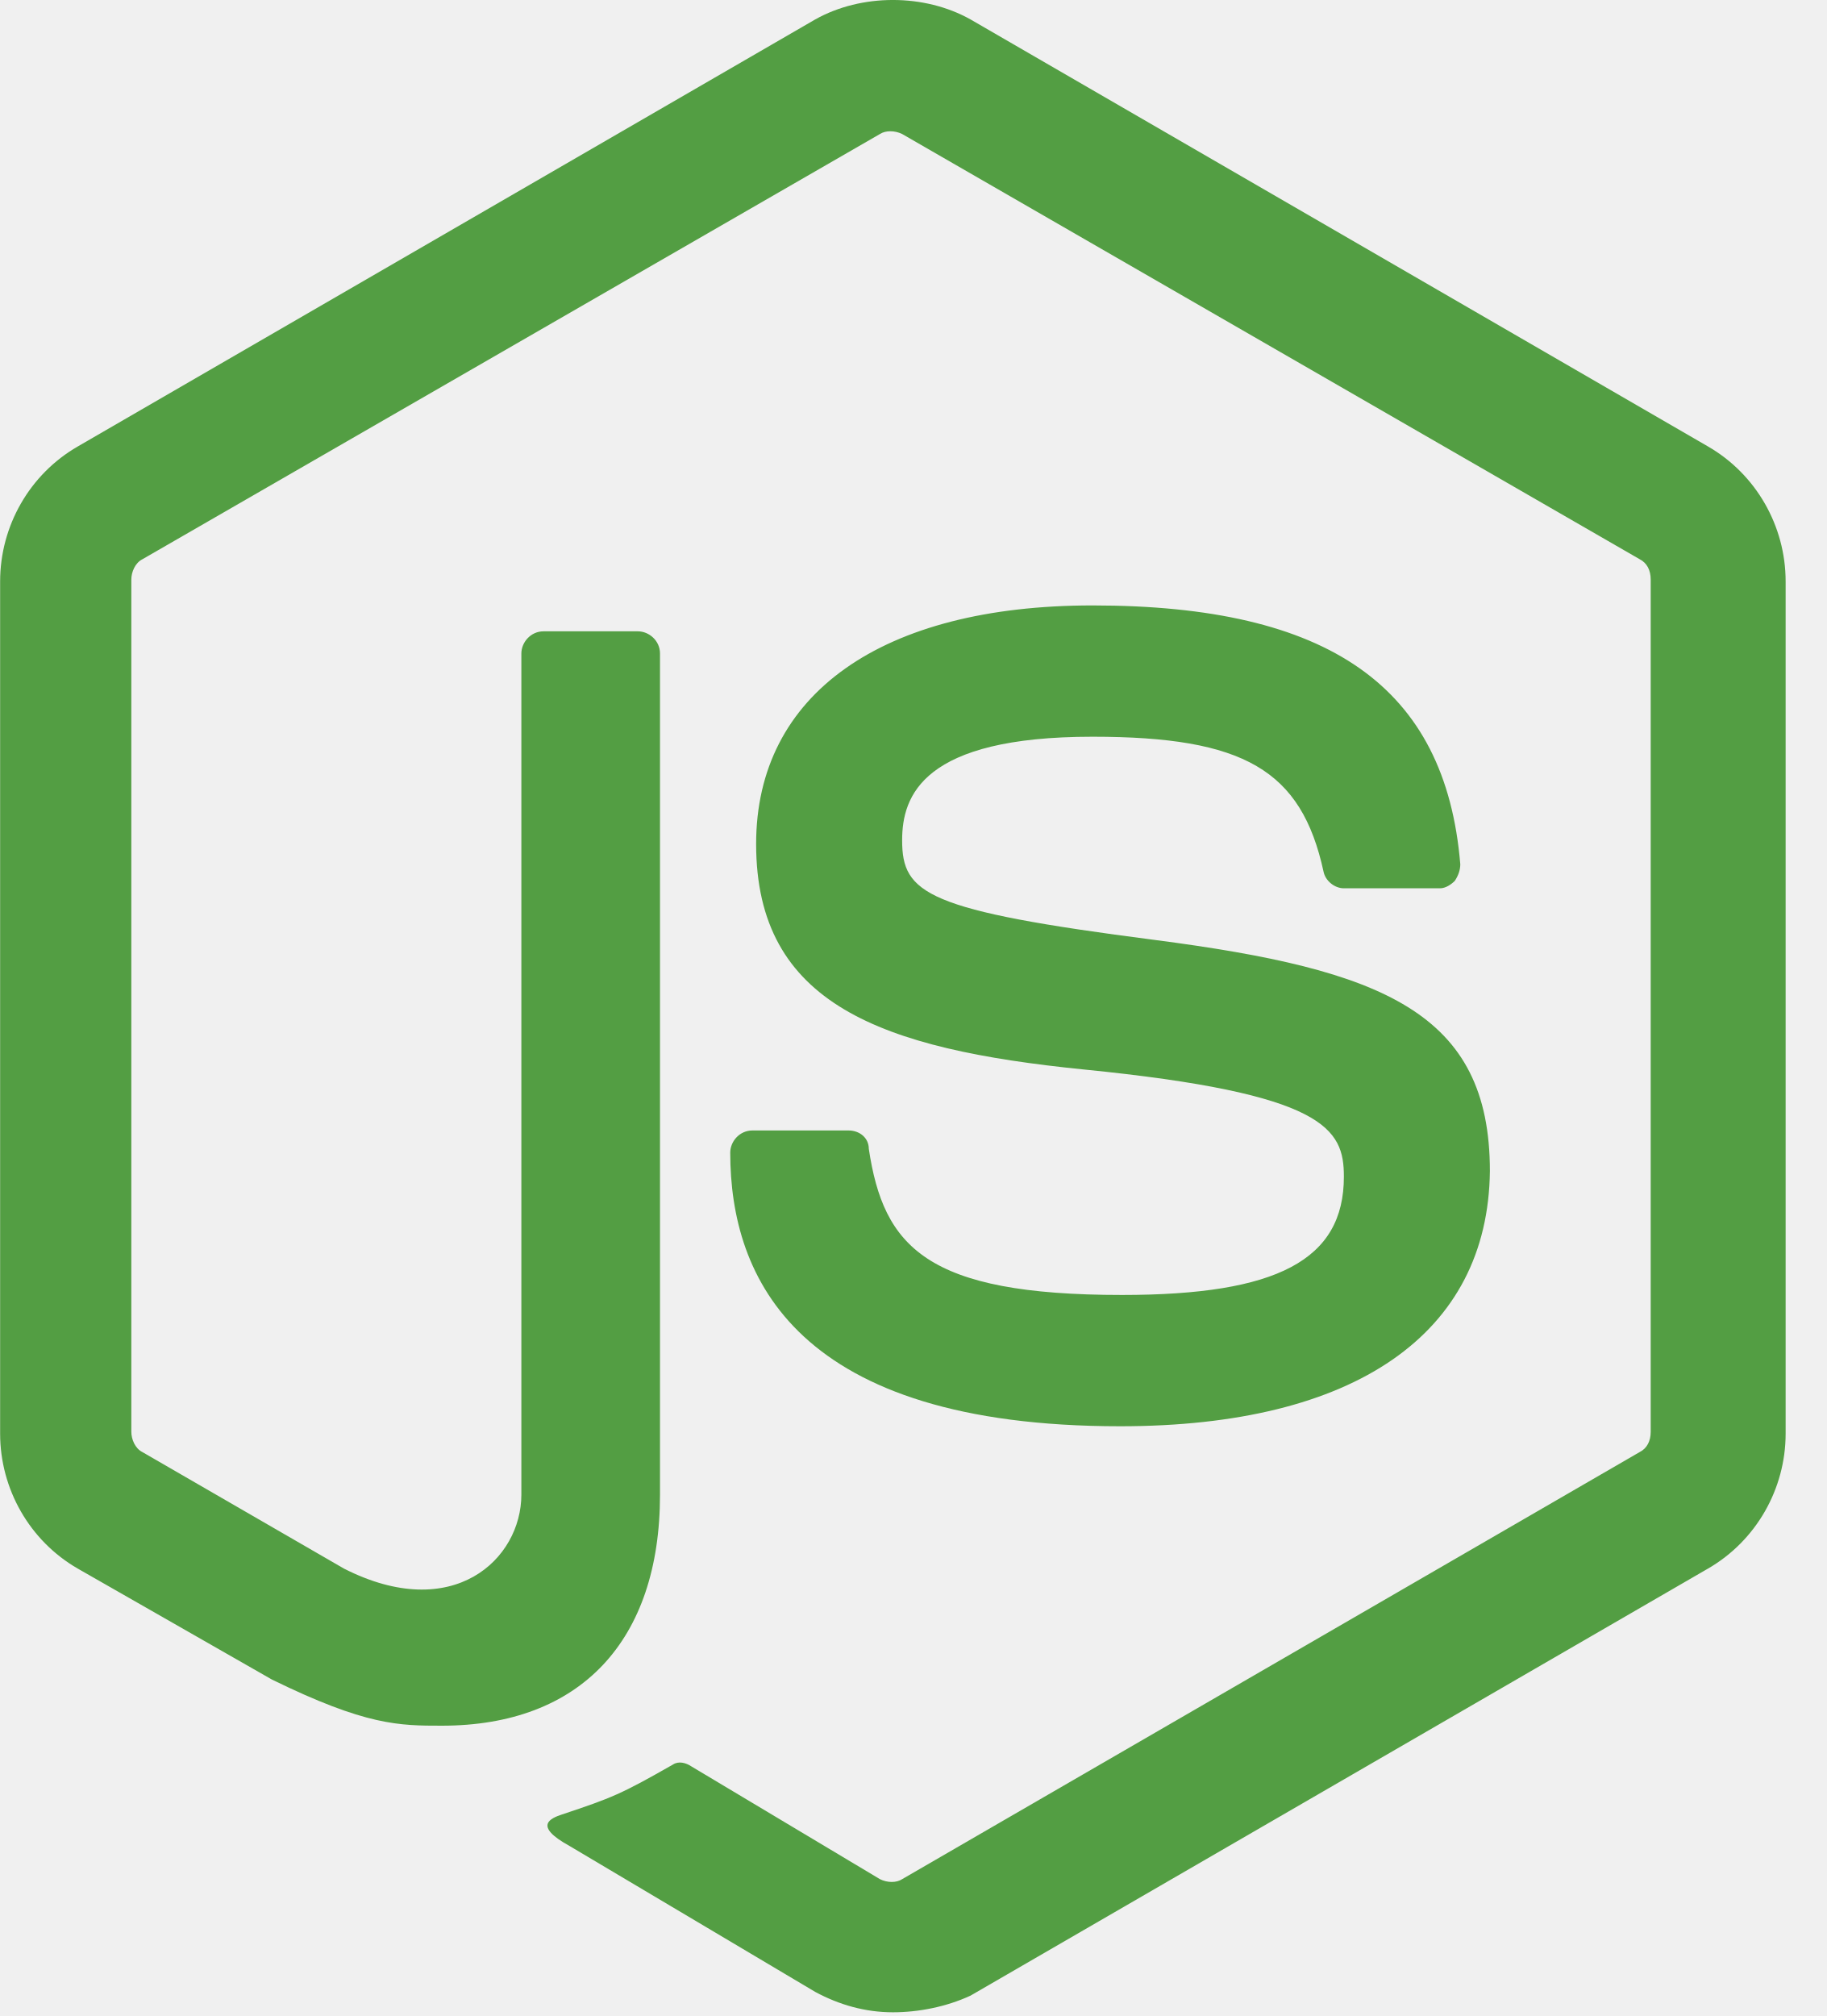
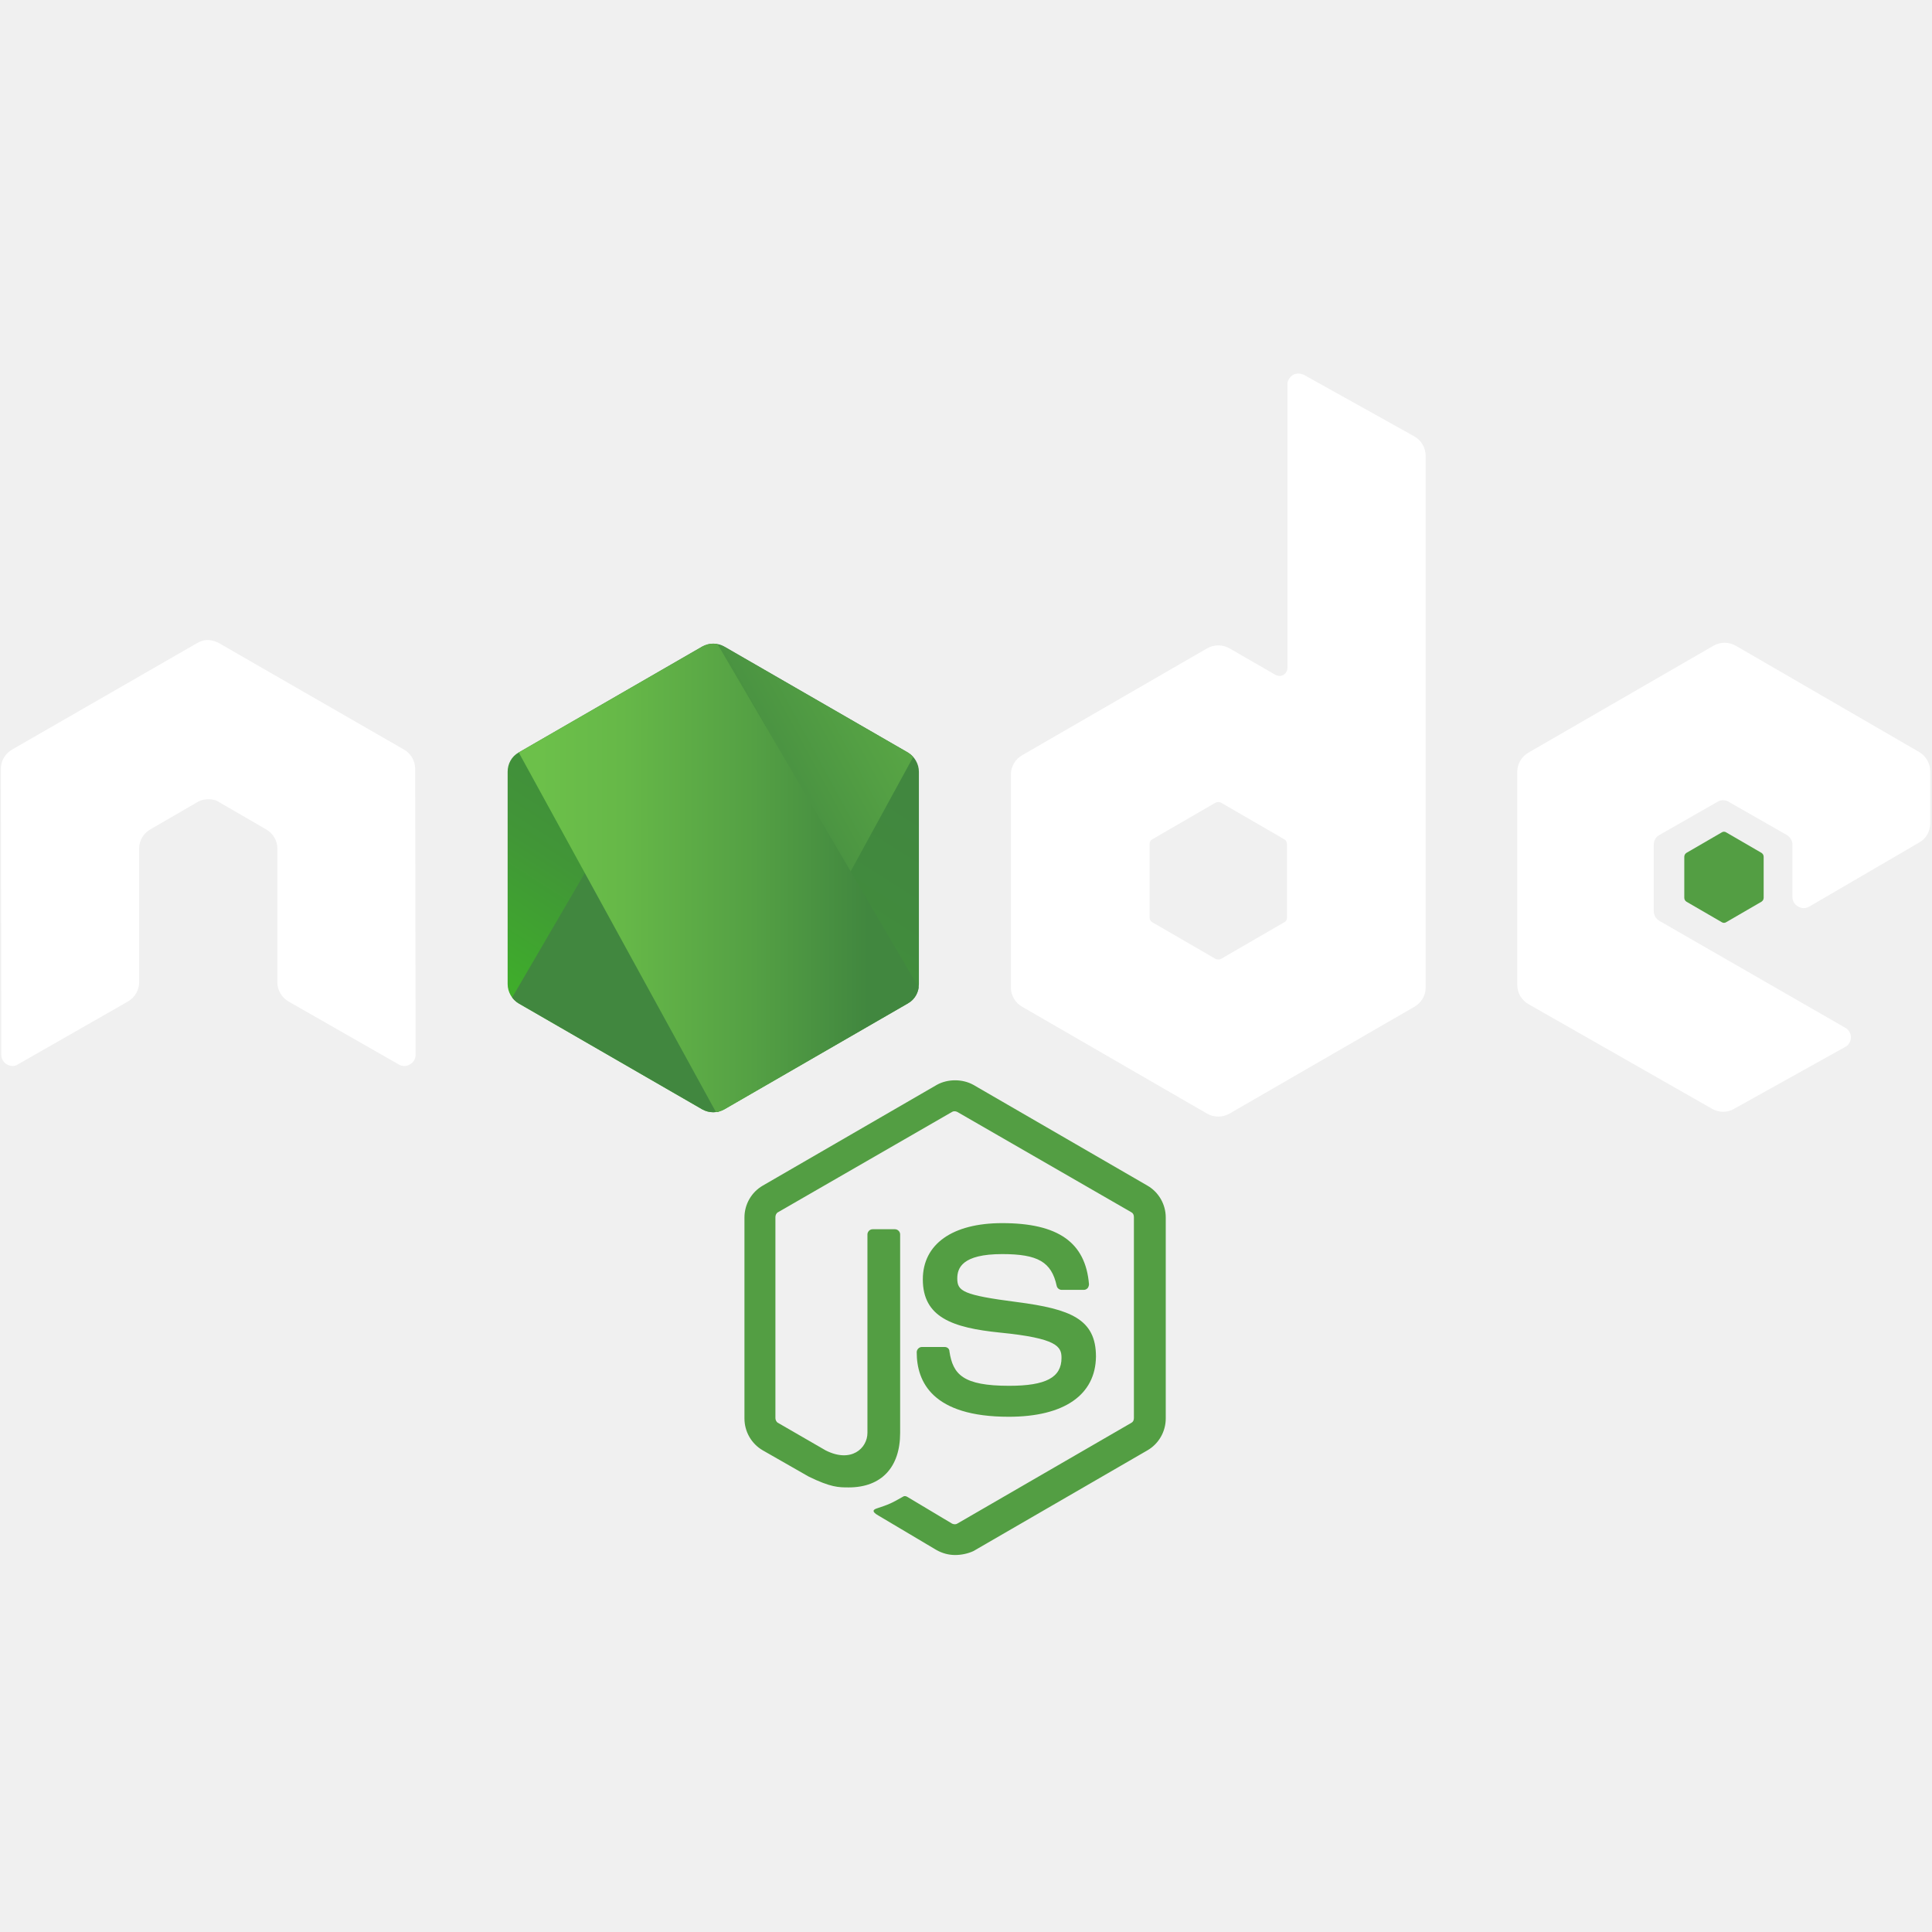
- <svg xmlns="http://www.w3.org/2000/svg" width="29" height="32" viewBox="0 0 29 32" fill="none">
-   <g clip-path="url(#clip0_4_32)">
-     <path d="M14.175 31.941C13.735 31.941 13.324 31.823 12.943 31.618L9.04 29.3C8.453 28.977 8.746 28.86 8.922 28.801C9.715 28.537 9.861 28.478 10.683 28.009C10.771 27.95 10.889 27.979 10.976 28.038L13.97 29.828C14.087 29.887 14.234 29.887 14.322 29.828L26.03 23.049C26.147 22.991 26.206 22.873 26.206 22.727V9.199C26.206 9.052 26.147 8.935 26.03 8.876L14.322 2.127C14.204 2.069 14.058 2.069 13.97 2.127L2.261 8.877C2.144 8.935 2.085 9.082 2.085 9.199V22.727C2.085 22.844 2.144 22.991 2.261 23.049L5.46 24.898C7.191 25.778 8.277 24.751 8.277 23.724V10.373C8.277 10.197 8.424 10.021 8.629 10.021H10.126C10.302 10.021 10.478 10.168 10.478 10.373V23.724C10.478 26.043 9.216 27.392 7.015 27.392C6.34 27.392 5.812 27.392 4.316 26.659L1.234 24.898C0.471 24.458 0.002 23.636 0.002 22.756V9.229C0.002 8.348 0.471 7.527 1.234 7.087L12.943 0.308C13.676 -0.103 14.674 -0.103 15.407 0.308L27.116 7.087C27.878 7.527 28.348 8.348 28.348 9.229V22.756C28.348 23.636 27.878 24.458 27.116 24.898L15.407 31.677C15.026 31.853 14.586 31.941 14.175 31.941V31.941ZM17.784 22.639C12.649 22.639 11.593 20.291 11.593 18.296C11.593 18.12 11.739 17.944 11.945 17.944H13.471C13.647 17.944 13.793 18.061 13.793 18.237C14.028 19.792 14.703 20.555 17.814 20.555C20.279 20.555 21.335 19.998 21.335 18.677C21.335 17.914 21.041 17.357 17.197 16.975C13.999 16.652 12.004 15.948 12.004 13.396C12.004 11.018 13.999 9.61 17.344 9.61C21.1 9.61 22.949 10.901 23.183 13.718C23.183 13.806 23.154 13.894 23.096 13.982C23.037 14.041 22.949 14.1 22.861 14.1H21.335C21.188 14.1 21.041 13.982 21.012 13.835C20.66 12.222 19.75 11.694 17.344 11.694C14.645 11.694 14.322 12.633 14.322 13.337C14.322 14.188 14.703 14.452 18.342 14.921C21.951 15.391 23.653 16.066 23.653 18.589C23.624 21.172 21.511 22.639 17.784 22.639V22.639Z" fill="#539E43" />
+ <svg xmlns="http://www.w3.org/2000/svg" xmlns:xlink="http://www.w3.org/1999/xlink" width="512px" height="512px" viewBox="0 -99 512 512" version="1.1" preserveAspectRatio="xMidYMid">
+   <defs>
+     <linearGradient x1="68.188%" y1="17.487%" x2="27.823%" y2="89.755%" id="linearGradient-1">
+       <stop stop-color="#41873F" offset="0%" />
+       <stop stop-color="#418B3D" offset="32.88%" />
+       <stop stop-color="#419637" offset="63.52%" />
+       <stop stop-color="#3FA92D" offset="93.19%" />
+       <stop stop-color="#3FAE2A" offset="100%" />
+     </linearGradient>
+     <path id="path-2" d="M57.903,1.849 C56.054,0.809 53.858,0.809 52.009,1.849 L3.352,29.934 C1.502,30.974 0.462,32.939 0.462,35.019 L0.462,91.305 C0.462,93.385 1.618,95.35 3.352,96.39 L52.009,124.475 C53.858,125.515 56.054,125.515 57.903,124.475 L106.561,96.39 C108.41,95.35 109.45,93.385 109.45,91.305 L109.45,35.019 C109.45,32.939 108.294,30.974 106.561,29.934 L57.903,1.849 L57.903,1.849 Z" />
+     <linearGradient x1="43.277%" y1="55.169%" x2="159.245%" y2="-18.306%" id="linearGradient-4">
+       <stop stop-color="#41873F" offset="13.76%" />
+       <stop stop-color="#54A044" offset="40.32%" />
+       <stop stop-color="#66B848" offset="71.36%" />
+       <stop stop-color="#6CC04A" offset="90.81%" />
+     </linearGradient>
+     <linearGradient x1="-4413.77%" y1="13.43%" x2="5327.93%" y2="13.43%" id="linearGradient-5">
+       <stop stop-color="#6CC04A" offset="9.192%" />
+       <stop stop-color="#66B848" offset="28.64%" />
+       <stop stop-color="#54A044" offset="59.68%" />
+       <stop stop-color="#41873F" offset="86.24%" />
+     </linearGradient>
+     <linearGradient x1="-4.389%" y1="49.997%" x2="101.499%" y2="49.997%" id="linearGradient-6">
+       <stop stop-color="#6CC04A" offset="9.192%" />
+       <stop stop-color="#66B848" offset="28.64%" />
+       <stop stop-color="#54A044" offset="59.68%" />
+       <stop stop-color="#41873F" offset="86.24%" />
+     </linearGradient>
+     <linearGradient x1="-9713.77%" y1="36.21%" x2="27.93%" y2="36.21%" id="linearGradient-7">
+       <stop stop-color="#6CC04A" offset="9.192%" />
+       <stop stop-color="#66B848" offset="28.64%" />
+       <stop stop-color="#54A044" offset="59.68%" />
+       <stop stop-color="#41873F" offset="86.24%" />
+     </linearGradient>
+     <linearGradient x1="-103.861%" y1="50.275%" x2="100.797%" y2="50.275%" id="linearGradient-8">
+       <stop stop-color="#6CC04A" offset="9.192%" />
+       <stop stop-color="#66B848" offset="28.64%" />
+       <stop stop-color="#54A044" offset="59.68%" />
+       <stop stop-color="#41873F" offset="86.24%" />
+     </linearGradient>
+     <linearGradient x1="130.613%" y1="-211.069%" x2="4.393%" y2="201.605%" id="linearGradient-9">
+       <stop stop-color="#41873F" offset="0%" />
+       <stop stop-color="#418B3D" offset="32.88%" />
+       <stop stop-color="#419637" offset="63.52%" />
+       <stop stop-color="#3FA92D" offset="93.19%" />
+       <stop stop-color="#3FAE2A" offset="100%" />
+     </linearGradient>
+   </defs>
+   <g fill="none">
+     <path d="M253.111,313.094 C251.377,313.094 249.759,312.632 248.256,311.823 L232.885,302.693 C230.573,301.421 231.729,300.959 232.423,300.728 C235.543,299.688 236.121,299.456 239.357,297.607 C239.704,297.376 240.166,297.492 240.513,297.723 L252.302,304.773 C252.764,305.004 253.342,305.004 253.688,304.773 L299.803,278.075 C300.265,277.844 300.497,277.381 300.497,276.804 L300.497,223.523 C300.497,222.945 300.265,222.483 299.803,222.252 L253.688,195.67 C253.226,195.438 252.648,195.438 252.302,195.67 L206.187,222.252 C205.725,222.483 205.493,223.061 205.493,223.523 L205.493,276.804 C205.493,277.266 205.725,277.844 206.187,278.075 L218.785,285.356 C225.604,288.823 229.88,284.778 229.88,280.733 L229.88,228.146 C229.88,227.453 230.458,226.759 231.267,226.759 L237.161,226.759 C237.855,226.759 238.548,227.337 238.548,228.146 L238.548,280.733 C238.548,289.864 233.578,295.18 224.91,295.18 C222.252,295.18 220.172,295.18 214.277,292.291 L202.142,285.356 C199.137,283.623 197.288,280.386 197.288,276.919 L197.288,223.639 C197.288,220.172 199.137,216.935 202.142,215.202 L248.256,188.504 C251.146,186.886 255.075,186.886 257.965,188.504 L304.079,215.202 C307.084,216.935 308.934,220.172 308.934,223.639 L308.934,276.919 C308.934,280.386 307.084,283.623 304.079,285.356 L257.965,312.054 C256.462,312.748 254.729,313.094 253.111,313.094 Z M267.326,276.457 C247.101,276.457 242.94,267.211 242.94,259.352 C242.94,258.658 243.518,257.965 244.327,257.965 L250.337,257.965 C251.03,257.965 251.608,258.427 251.608,259.121 C252.533,265.246 255.191,268.251 267.442,268.251 C277.15,268.251 281.311,266.055 281.311,260.854 C281.311,257.849 280.155,255.653 265.015,254.151 C252.417,252.879 244.558,250.106 244.558,240.051 C244.558,230.689 252.417,225.141 265.593,225.141 C280.386,225.141 287.668,230.227 288.592,241.322 C288.592,241.669 288.477,242.015 288.246,242.362 C288.014,242.593 287.668,242.824 287.321,242.824 L281.311,242.824 C280.733,242.824 280.155,242.362 280.04,241.784 C278.653,235.428 275.07,233.347 265.593,233.347 C254.96,233.347 253.688,237.046 253.688,239.819 C253.688,243.171 255.191,244.211 269.522,246.06 C283.738,247.91 290.442,250.568 290.442,260.507 C290.326,270.678 282.005,276.457 267.326,276.457 Z" fill="#539E43" />
+     <path d="M110.028,104.712 C110.028,102.631 108.872,100.666 107.023,99.626 L58.019,71.426 C57.21,70.963 56.285,70.732 55.361,70.617 L54.898,70.617 C53.974,70.617 53.049,70.963 52.24,71.426 L3.236,99.626 C1.387,100.666 0.231,102.631 0.231,104.712 L0.347,180.529 C0.347,181.569 0.925,182.609 1.849,183.072 C2.774,183.65 3.93,183.65 4.739,183.072 L33.864,166.429 C35.713,165.389 36.869,163.424 36.869,161.344 L36.869,125.862 C36.869,123.781 38.024,121.817 39.874,120.777 L52.24,113.611 C53.165,113.033 54.205,112.802 55.245,112.802 C56.285,112.802 57.326,113.033 58.135,113.611 L70.501,120.777 C72.35,121.817 73.506,123.781 73.506,125.862 L73.506,161.344 C73.506,163.424 74.662,165.389 76.511,166.429 L105.636,183.072 C106.561,183.65 107.716,183.65 108.641,183.072 C109.566,182.609 110.144,181.569 110.144,180.529 L110.028,104.712 L110.028,104.712 Z" fill="#ffff" />
+     <path d="M345.571,0.347 C344.647,-0.116 343.491,-0.116 342.682,0.347 C341.757,0.925 341.179,1.849 341.179,2.889 L341.179,78.014 C341.179,78.707 340.833,79.4 340.139,79.863 C339.446,80.209 338.752,80.209 338.059,79.863 L325.808,72.813 C323.958,71.772 321.763,71.772 319.913,72.813 L270.909,101.129 C269.06,102.169 267.904,104.134 267.904,106.214 L267.904,162.73 C267.904,164.811 269.06,166.776 270.909,167.816 L319.913,196.132 C321.763,197.172 323.958,197.172 325.808,196.132 L374.812,167.816 C376.661,166.776 377.817,164.811 377.817,162.73 L377.817,21.844 C377.817,19.648 376.661,17.683 374.812,16.643 L345.571,0.347 L345.571,0.347 Z M341.064,144.123 C341.064,144.701 340.833,145.163 340.37,145.394 L323.612,155.102 C323.149,155.334 322.572,155.334 322.109,155.102 L305.351,145.394 C304.888,145.163 304.657,144.585 304.657,144.123 L304.657,124.706 C304.657,124.128 304.888,123.666 305.351,123.435 L322.109,113.726 C322.572,113.495 323.149,113.495 323.612,113.726 L340.37,123.435 C340.833,123.666 341.064,124.244 341.064,124.706 L341.064,144.123 L341.064,144.123 Z" fill="#ffff" />
+     <g transform="translate(401.0474, 70.50113)">
+       <path d="M107.601,53.743 C109.45,52.702 110.49,50.738 110.49,48.657 L110.49,34.904 C110.49,32.823 109.335,30.859 107.601,29.819 L58.944,1.618 C57.094,0.578 54.898,0.578 53.049,1.618 L4.045,29.934 C2.196,30.974 1.04,32.939 1.04,35.019 L1.04,91.536 C1.04,93.616 2.196,95.581 4.045,96.621 L52.702,124.359 C54.552,125.4 56.748,125.4 58.481,124.359 L87.953,107.948 C88.878,107.485 89.456,106.445 89.456,105.405 C89.456,104.365 88.878,103.325 87.953,102.862 L38.718,74.546 C37.793,73.968 37.215,73.044 37.215,72.004 L37.215,54.321 C37.215,53.28 37.793,52.24 38.718,51.778 L54.089,42.994 C55.014,42.416 56.17,42.416 57.094,42.994 L72.466,51.778 C73.391,52.356 73.968,53.28 73.968,54.321 L73.968,68.19 C73.968,69.23 74.546,70.27 75.471,70.732 C76.395,71.31 77.551,71.31 78.476,70.732 L107.601,53.743 L107.601,53.743 Z" fill="#ffff" />
+       <path d="M55.245,51.084 C55.592,50.853 56.054,50.853 56.401,51.084 L65.763,56.516 C66.109,56.748 66.34,57.094 66.34,57.557 L66.34,68.421 C66.34,68.883 66.109,69.23 65.763,69.461 L56.401,74.893 C56.054,75.124 55.592,75.124 55.245,74.893 L45.884,69.461 C45.537,69.23 45.306,68.883 45.306,68.421 L45.306,57.557 C45.306,57.094 45.537,56.748 45.884,56.516 L55.245,51.084 L55.245,51.084 Z" fill="#539E43" />
+     </g>
+     <g transform="translate(134.0677, 70.50113)">
+       <mask id="mask-3" fill="white">
+         <use xlink:href="#path-2" />
+       </mask>
+       <use fill="url(#linearGradient-1)" xlink:href="#path-2" />
+       <g mask="url(#mask-3)">
+         <path d="M51.893,1.849 L3.121,29.934 C1.271,30.974 0,32.939 0,35.019 L0,91.305 C0,92.692 0.578,93.963 1.502,95.003 L56.285,1.156 C54.898,0.925 53.28,1.04 51.893,1.849 L51.893,1.849 Z" />
+         <path d="M56.632,125.053 C57.094,124.937 57.557,124.706 58.019,124.475 L106.792,96.39 C108.641,95.35 109.797,93.385 109.797,91.305 L109.797,35.019 C109.797,33.517 109.103,32.014 108.063,30.974 L56.632,125.053 L56.632,125.053 Z" />
+         <path d="M106.676,29.934 L57.788,1.849 C57.326,1.618 56.748,1.387 56.285,1.271 L1.502,95.119 C1.965,95.697 2.543,96.159 3.121,96.506 L52.009,124.591 C53.396,125.4 55.014,125.631 56.516,125.168 L107.948,31.09 C107.601,30.628 107.139,30.281 106.676,29.934 L106.676,29.934 Z" fill="url(#linearGradient-4)" />
+       </g>
+       <g mask="url(#mask-3)">
+         <g transform="translate(0, -9.24605)">
+           <path d="M109.797,100.551 L109.797,44.265 C109.797,42.185 108.526,40.22 106.676,39.18 L57.788,11.095 C57.21,10.749 56.632,10.517 55.939,10.402 L109.45,101.822 C109.681,101.475 109.797,101.013 109.797,100.551 L109.797,100.551 Z" fill="none" />
+           <path d="M3.121,39.18 C1.271,40.22 0,42.185 0,44.265 L0,100.551 C0,102.631 1.387,104.596 3.121,105.636 L52.009,133.721 C53.165,134.414 54.436,134.646 55.823,134.414 L3.467,39.065 L3.121,39.18 L3.121,39.18 Z" fill="none" />
+           <path fill="url(#linearGradient-5)" fill-rule="evenodd" d="M50.391,0.809 L49.698,1.156 L50.622,1.156 L50.391,0.809 Z" />
+           <path d="M106.792,105.636 C108.179,104.827 109.219,103.44 109.681,101.938 L56.054,10.402 C54.667,10.171 53.165,10.286 51.893,11.095 L3.352,39.065 L55.707,134.53 C56.401,134.414 57.21,134.183 57.903,133.837 L106.792,105.636 L106.792,105.636 Z" fill="url(#linearGradient-6)" fill-rule="evenodd" />
+           <path fill="url(#linearGradient-7)" fill-rule="evenodd" d="M111.299,104.712 L110.953,104.134 L110.953,104.943 L111.299,104.712 Z" />
+           <path d="M106.792,105.636 L58.019,133.721 C57.326,134.068 56.632,134.299 55.823,134.414 L56.748,136.148 L110.837,104.827 L110.837,104.134 L109.45,101.822 C109.219,103.44 108.179,104.827 106.792,105.636 L106.792,105.636 Z" fill="url(#linearGradient-8)" fill-rule="evenodd" />
+           <path d="M106.792,105.636 L58.019,133.721 C57.326,134.068 56.632,134.299 55.823,134.414 L56.748,136.148 L110.837,104.827 L110.837,104.134 L109.45,101.822 C109.219,103.44 108.179,104.827 106.792,105.636 L106.792,105.636 Z" fill="url(#linearGradient-9)" fill-rule="evenodd" />
+         </g>
+       </g>
+     </g>
  </g>
-   <defs>
-     <clipPath id="clip0_4_32">
-       <rect width="28.35" height="32" fill="white" />
-     </clipPath>
-   </defs>
</svg>
